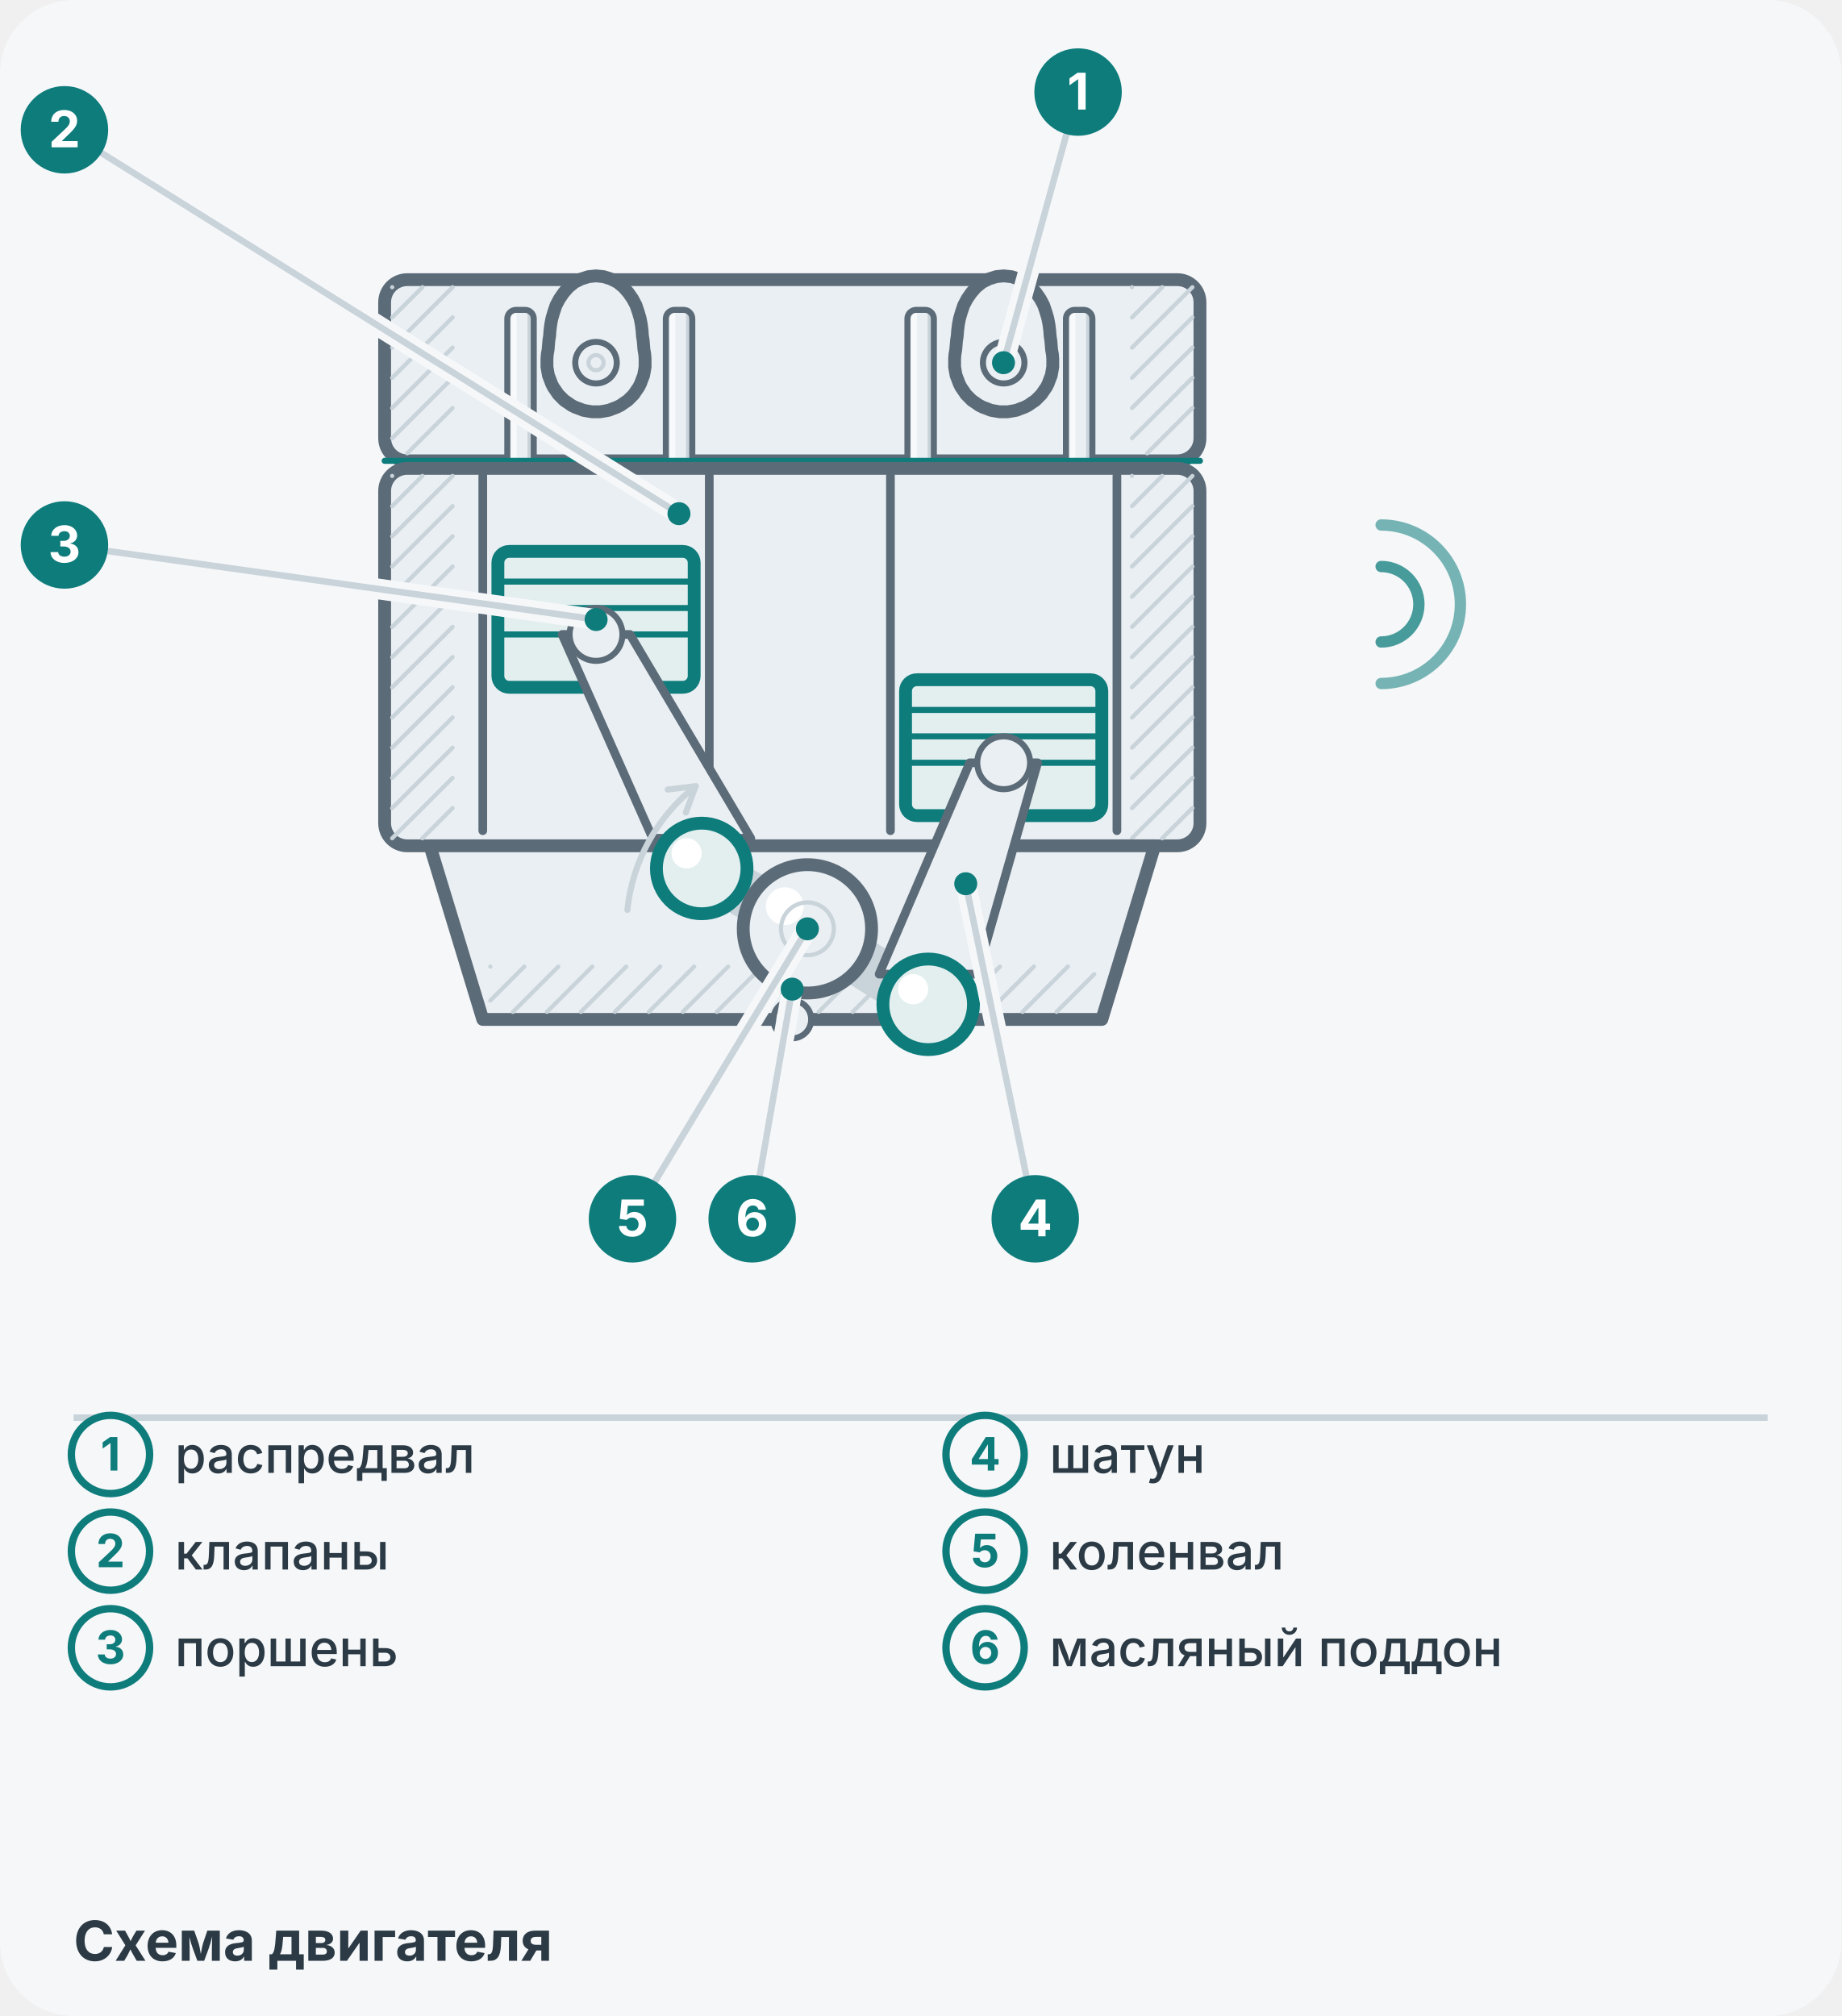
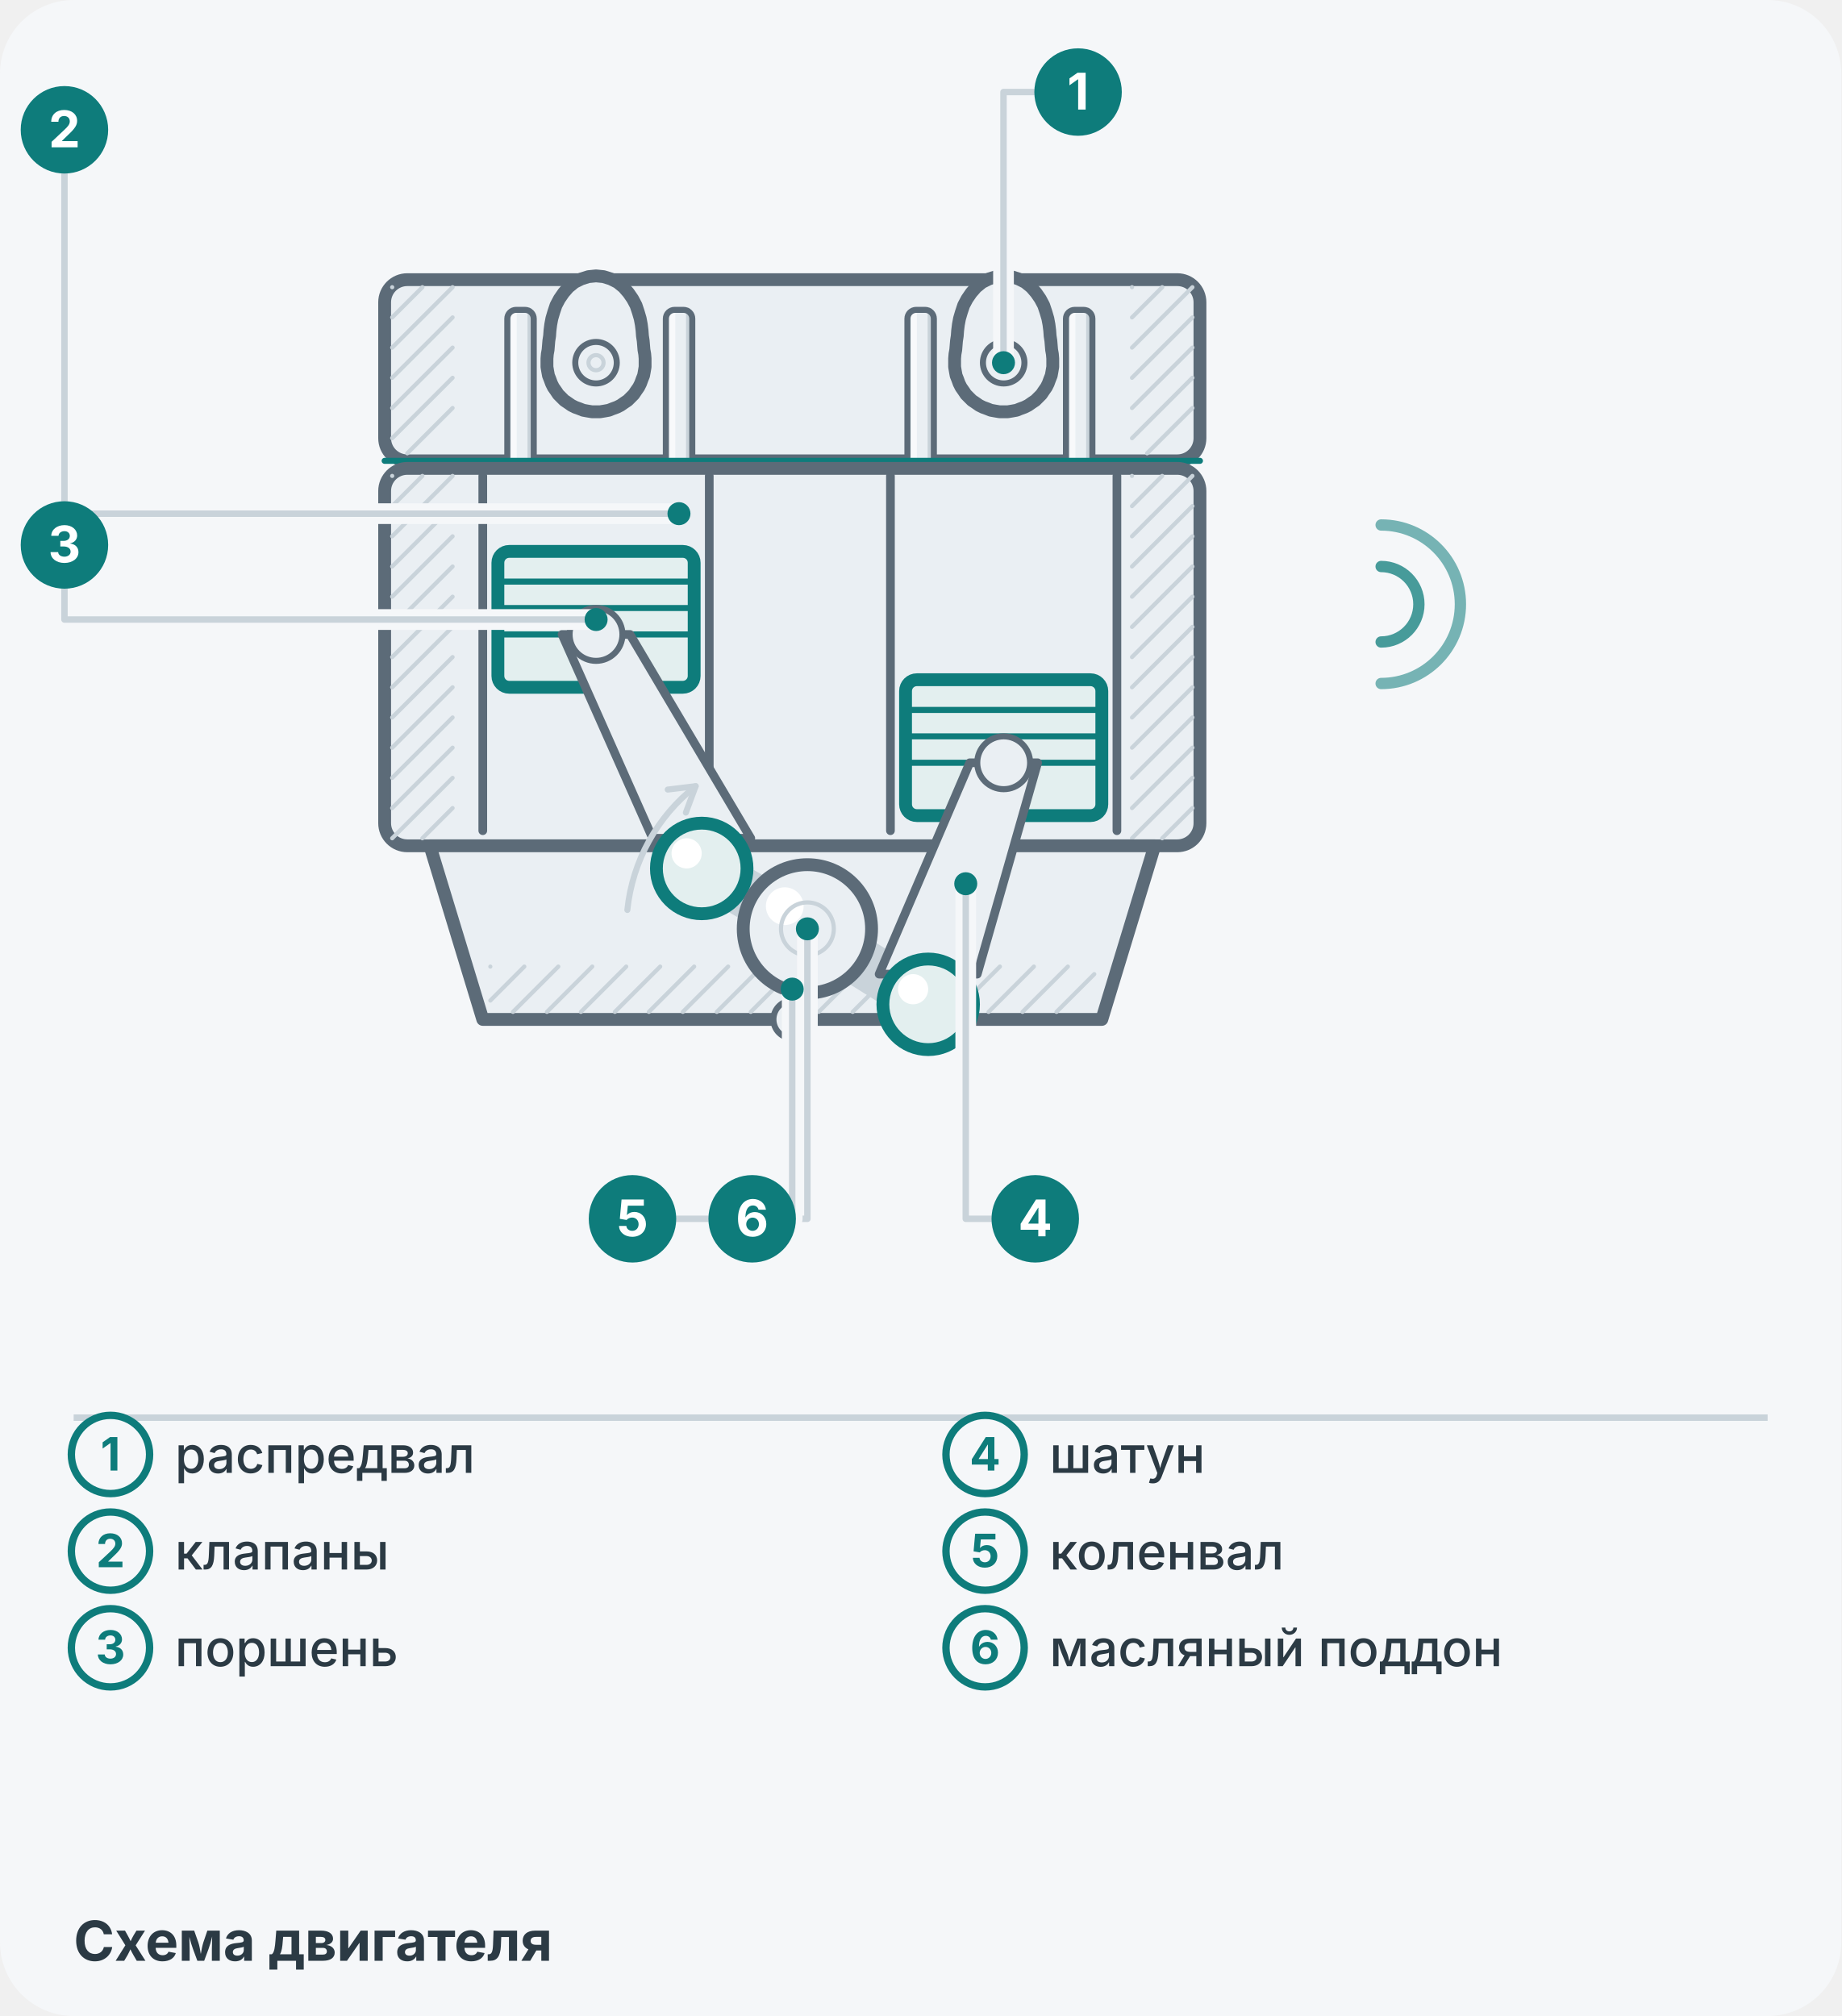
<svg xmlns="http://www.w3.org/2000/svg" viewBox="0 0 400 438" role="img" aria-label="Схема двигателя">
  <defs>
    <pattern id="mRub" width="7" height="7" patternUnits="userSpaceOnUse">
      <path d="M0 7 L7 0 M-1 1 L1 -1 M6 8 L8 6" stroke="#C9D3DA" stroke-width="1" />
      <path d="M0 0 L7 7 M-1 6 L1 8 M6 -1 L8 1" stroke="#C9D3DA" stroke-width="1" />
    </pattern>
    <pattern id="mCer" width="8" height="8" patternUnits="userSpaceOnUse">
      <circle cx="2" cy="2" r="1.2" fill="#C9D3DA" />
      <circle cx="6" cy="6" r="1.2" fill="#C9D3DA" />
    </pattern>
    <pattern id="mFric" width="6" height="6" patternUnits="userSpaceOnUse">
      <circle cx="1.5" cy="1.5" r="0.9" fill="#0E7C7B" opacity="0.55" />
      <circle cx="4.5" cy="4.5" r="0.9" fill="#0E7C7B" opacity="0.55" />
      <circle cx="4.5" cy="1.5" r="0.6" fill="#0E7C7B" opacity="0.35" />
    </pattern>
    <pattern id="mMet" width="6" height="6" patternUnits="userSpaceOnUse" patternTransform="rotate(45)">
      <path d="M0 0 V6" stroke="#C9D3DA" stroke-width="1" />
    </pattern>
  </defs>
  <rect width="400" height="438" rx="16" fill="#F5F7F9" />
  <g id="hl" />
  <g transform="translate(36,46) scale(0.82)">
    <g fill="none" stroke-linecap="round" stroke-linejoin="round">
      <rect x="58.0" y="18.0" width="216.0" height="48.0" rx="6" stroke="#5C6B78" stroke-width="3.4" fill="#EAEFF3" />
      <path d="M 60.0 20.0 L 60.0 20.0" stroke="#C9D3DA" stroke-width="1.1" />
      <path d="M 68.0 20.0 L 60.0 28.0" stroke="#C9D3DA" stroke-width="1.1" />
      <path d="M 76.0 20.0 L 60.0 36.0" stroke="#C9D3DA" stroke-width="1.1" />
      <path d="M 76.0 28.0 L 60.0 44.0" stroke="#C9D3DA" stroke-width="1.1" />
      <path d="M 76.0 36.0 L 60.0 52.0" stroke="#C9D3DA" stroke-width="1.1" />
      <path d="M 76.0 44.0 L 60.0 60.0" stroke="#C9D3DA" stroke-width="1.1" />
      <path d="M 76.0 52.0 L 64.0 64.0" stroke="#C9D3DA" stroke-width="1.1" />
      <path d="M 256.0 20.0 L 256.0 20.0" stroke="#C9D3DA" stroke-width="1.1" />
      <path d="M 264.0 20.0 L 256.0 28.0" stroke="#C9D3DA" stroke-width="1.1" />
      <path d="M 272.0 20.0 L 256.0 36.0" stroke="#C9D3DA" stroke-width="1.1" />
      <path d="M 272.0 28.0 L 256.0 44.0" stroke="#C9D3DA" stroke-width="1.1" />
      <path d="M 272.0 36.0 L 256.0 52.0" stroke="#C9D3DA" stroke-width="1.1" />
      <path d="M 272.0 44.0 L 256.0 60.0" stroke="#C9D3DA" stroke-width="1.1" />
      <path d="M 272.0 52.0 L 260.0 64.0" stroke="#C9D3DA" stroke-width="1.1" />
      <path d="M 127.0 40.0 L 127.0 41.1 L 126.8 42.3 L 126.6 43.4 L 126.2 44.4 L 125.8 45.5 L 125.3 46.5 L 124.6 47.5 L 124.0 48.4 L 123.2 49.2 L 122.4 50.0 L 121.5 50.6 L 120.5 51.3 L 119.5 51.8 L 118.4 52.2 L 117.4 52.6 L 116.3 52.8 L 115.1 53.0 L 114.0 53.0 L 112.9 53.0 L 111.7 52.8 L 110.6 52.6 L 109.6 52.2 L 108.5 51.8 L 107.5 51.3 L 106.5 50.6 L 105.6 50.0 L 104.8 49.2 L 104.0 48.4 L 103.4 47.5 L 102.7 46.5 L 102.2 45.5 L 101.8 44.4 L 101.4 43.4 L 101.2 42.3 L 101.0 41.1 L 101.0 40.0 L 101.0 38.9 L 101.1 37.7 L 101.3 36.6 L 101.4 35.4 L 101.5 34.2 L 101.7 32.9 L 101.8 31.5 L 102.0 29.9 L 102.3 28.3 L 102.8 26.6 L 103.4 24.8 L 104.3 23.1 L 105.4 21.5 L 106.7 20.0 L 108.3 18.7 L 110.1 17.8 L 112.0 17.2 L 114.0 17.0 L 116.0 17.2 L 117.9 17.8 L 119.7 18.7 L 121.3 20.0 L 122.6 21.5 L 123.7 23.1 L 124.6 24.8 L 125.2 26.6 L 125.7 28.3 L 126.0 29.9 L 126.2 31.5 L 126.3 32.9 L 126.5 34.2 L 126.6 35.4 L 126.7 36.6 L 126.9 37.7 L 127.0 38.9 L 127.0 40.0 Z" stroke="none" stroke-width="0" fill="#EAEFF3" />
      <path d="M 127.0 40.0 L 127.0 41.1 L 126.8 42.3 L 126.6 43.4 L 126.2 44.4 L 125.8 45.5 L 125.3 46.5 L 124.6 47.5 L 124.0 48.4 L 123.2 49.2 L 122.4 50.0 L 121.5 50.6 L 120.5 51.3 L 119.5 51.8 L 118.4 52.2 L 117.4 52.6 L 116.3 52.8 L 115.1 53.0 L 114.0 53.0 L 112.9 53.0 L 111.7 52.8 L 110.6 52.6 L 109.6 52.2 L 108.5 51.8 L 107.5 51.3 L 106.5 50.6 L 105.6 50.0 L 104.8 49.2 L 104.0 48.4 L 103.4 47.5 L 102.7 46.5 L 102.2 45.5 L 101.8 44.4 L 101.4 43.4 L 101.2 42.3 L 101.0 41.1 L 101.0 40.0 L 101.0 38.9 L 101.1 37.7 L 101.3 36.6 L 101.4 35.4 L 101.5 34.2 L 101.7 32.9 L 101.8 31.5 L 102.0 29.9 L 102.3 28.3 L 102.8 26.6 L 103.4 24.8 L 104.3 23.1 L 105.4 21.5 L 106.7 20.0 L 108.3 18.7 L 110.1 17.8 L 112.0 17.2 L 114.0 17.0 L 116.0 17.2 L 117.9 17.8 L 119.7 18.7 L 121.3 20.0 L 122.6 21.5 L 123.7 23.1 L 124.6 24.8 L 125.2 26.6 L 125.7 28.3 L 126.0 29.9 L 126.2 31.5 L 126.3 32.9 L 126.5 34.2 L 126.6 35.4 L 126.7 36.6 L 126.9 37.7 L 127.0 38.9 L 127.0 40.0 Z" stroke="#5C6B78" stroke-width="3.4" fill="none" />
      <circle cx="114.0" cy="40.0" r="5.5" stroke="#5C6B78" stroke-width="1.6" fill="#EAEFF3" />
      <circle cx="114.0" cy="40.0" r="2.0" stroke="#C9D3DA" stroke-width="1.1" fill="none" />
      <path d="M 235.0 40.0 L 235.0 41.1 L 234.8 42.3 L 234.6 43.4 L 234.2 44.4 L 233.8 45.5 L 233.3 46.5 L 232.6 47.5 L 232.0 48.4 L 231.2 49.2 L 230.4 50.0 L 229.5 50.6 L 228.5 51.3 L 227.5 51.8 L 226.4 52.2 L 225.4 52.6 L 224.3 52.8 L 223.1 53.0 L 222.0 53.0 L 220.9 53.0 L 219.7 52.8 L 218.6 52.6 L 217.6 52.2 L 216.5 51.8 L 215.5 51.3 L 214.5 50.6 L 213.6 50.0 L 212.8 49.2 L 212.0 48.4 L 211.4 47.5 L 210.7 46.5 L 210.2 45.5 L 209.8 44.4 L 209.4 43.4 L 209.2 42.3 L 209.0 41.1 L 209.0 40.0 L 209.0 38.9 L 209.1 37.7 L 209.3 36.6 L 209.4 35.4 L 209.5 34.2 L 209.7 32.9 L 209.8 31.5 L 210.0 29.9 L 210.3 28.3 L 210.8 26.6 L 211.4 24.8 L 212.3 23.1 L 213.4 21.5 L 214.7 20.0 L 216.3 18.7 L 218.1 17.8 L 220.0 17.2 L 222.0 17.0 L 224.0 17.2 L 225.9 17.8 L 227.7 18.7 L 229.3 20.0 L 230.6 21.5 L 231.7 23.1 L 232.6 24.8 L 233.2 26.6 L 233.7 28.3 L 234.0 29.9 L 234.2 31.5 L 234.3 32.9 L 234.5 34.2 L 234.6 35.4 L 234.7 36.6 L 234.9 37.7 L 235.0 38.9 L 235.0 40.0 Z" stroke="none" stroke-width="0" fill="#EAEFF3" />
      <path d="M 235.0 40.0 L 235.0 41.1 L 234.8 42.3 L 234.6 43.4 L 234.2 44.4 L 233.8 45.5 L 233.3 46.5 L 232.6 47.5 L 232.0 48.4 L 231.2 49.2 L 230.4 50.0 L 229.5 50.6 L 228.5 51.3 L 227.5 51.8 L 226.4 52.2 L 225.4 52.6 L 224.3 52.8 L 223.1 53.0 L 222.0 53.0 L 220.9 53.0 L 219.7 52.8 L 218.6 52.6 L 217.6 52.2 L 216.5 51.8 L 215.5 51.3 L 214.5 50.6 L 213.6 50.0 L 212.8 49.2 L 212.0 48.4 L 211.4 47.5 L 210.7 46.5 L 210.2 45.5 L 209.8 44.4 L 209.4 43.4 L 209.2 42.3 L 209.0 41.1 L 209.0 40.0 L 209.0 38.9 L 209.1 37.7 L 209.3 36.6 L 209.4 35.4 L 209.5 34.2 L 209.7 32.9 L 209.8 31.5 L 210.0 29.9 L 210.3 28.3 L 210.8 26.6 L 211.4 24.8 L 212.3 23.1 L 213.4 21.5 L 214.7 20.0 L 216.3 18.7 L 218.1 17.8 L 220.0 17.2 L 222.0 17.0 L 224.0 17.2 L 225.9 17.8 L 227.7 18.7 L 229.3 20.0 L 230.6 21.5 L 231.7 23.1 L 232.6 24.8 L 233.2 26.6 L 233.7 28.3 L 234.0 29.9 L 234.2 31.5 L 234.3 32.9 L 234.5 34.2 L 234.6 35.4 L 234.7 36.6 L 234.9 37.7 L 235.0 38.9 L 235.0 40.0 Z" stroke="#5C6B78" stroke-width="3.4" fill="none" />
      <circle cx="222.0" cy="40.0" r="5.5" stroke="#5C6B78" stroke-width="1.6" fill="#EAEFF3" />
      <circle cx="222.0" cy="40.0" r="2.0" stroke="#C9D3DA" stroke-width="1.1" fill="none" />
      <rect x="90.5" y="26.0" width="7.0" height="50.0" rx="2.333" stroke="none" stroke-width="0" fill="#EAEFF3" />
      <rect x="91.5" y="26.0" width="1.5" height="50.0" fill="#FFFFFF" opacity="0.65" />
      <path d="M 96.4 26.0 L 96.4 76.0" stroke="#C9D3DA" stroke-width="1.1" />
      <rect x="90.5" y="26.0" width="7.0" height="50.0" rx="2.333" stroke="#5C6B78" stroke-width="1.6" fill="none" />
      <path d="M 81.0 76.0 L 107.0 76.0 L 103.0 86.0 L 85.0 86.0 Z" stroke="#5C6B78" stroke-width="2.3" fill="#EAEFF3" />
      <path d="M 81.0 76.0 L 85.0 86.0" stroke="#C9D3DA" stroke-width="1.1" />
      <path d="M 74.0 86.0 L 85.0 86.0" stroke="#5C6B78" stroke-width="1.1" />
      <path d="M 103.0 86.0 L 114.0 86.0" stroke="#5C6B78" stroke-width="1.1" />
      <rect x="132.5" y="26.0" width="7.0" height="50.0" rx="2.333" stroke="none" stroke-width="0" fill="#EAEFF3" />
      <rect x="133.5" y="26.0" width="1.5" height="50.0" fill="#FFFFFF" opacity="0.65" />
      <path d="M 138.4 26.0 L 138.4 76.0" stroke="#C9D3DA" stroke-width="1.1" />
      <rect x="132.5" y="26.0" width="7.0" height="50.0" rx="2.333" stroke="#5C6B78" stroke-width="1.6" fill="none" />
      <path d="M 123.0 76.0 L 149.0 76.0 L 145.0 86.0 L 127.0 86.0 Z" stroke="#5C6B78" stroke-width="2.3" fill="#EAEFF3" />
      <path d="M 123.0 76.0 L 127.0 86.0" stroke="#C9D3DA" stroke-width="1.1" />
      <path d="M 116.0 86.0 L 127.0 86.0" stroke="#5C6B78" stroke-width="1.1" />
      <path d="M 145.0 86.0 L 156.0 86.0" stroke="#5C6B78" stroke-width="1.1" />
      <rect x="196.5" y="26.0" width="7.0" height="50.0" rx="2.333" stroke="none" stroke-width="0" fill="#EAEFF3" />
      <rect x="197.5" y="26.0" width="1.5" height="50.0" fill="#FFFFFF" opacity="0.65" />
      <path d="M 202.4 26.0 L 202.4 76.0" stroke="#C9D3DA" stroke-width="1.1" />
      <rect x="196.5" y="26.0" width="7.0" height="50.0" rx="2.333" stroke="#5C6B78" stroke-width="1.6" fill="none" />
      <path d="M 187.0 76.0 L 213.0 76.0 L 209.0 86.0 L 191.0 86.0 Z" stroke="#5C6B78" stroke-width="2.3" fill="#EAEFF3" />
      <path d="M 187.0 76.0 L 191.0 86.0" stroke="#C9D3DA" stroke-width="1.1" />
      <path d="M 180.0 86.0 L 191.0 86.0" stroke="#5C6B78" stroke-width="1.1" />
      <path d="M 209.0 86.0 L 220.0 86.0" stroke="#5C6B78" stroke-width="1.1" />
      <rect x="238.5" y="26.0" width="7.0" height="50.0" rx="2.333" stroke="none" stroke-width="0" fill="#EAEFF3" />
      <rect x="239.5" y="26.0" width="1.5" height="50.0" fill="#FFFFFF" opacity="0.65" />
      <path d="M 244.4 26.0 L 244.4 76.0" stroke="#C9D3DA" stroke-width="1.1" />
      <rect x="238.5" y="26.0" width="7.0" height="50.0" rx="2.333" stroke="#5C6B78" stroke-width="1.6" fill="none" />
      <path d="M 229.0 76.0 L 255.0 76.0 L 251.0 86.0 L 233.0 86.0 Z" stroke="#5C6B78" stroke-width="2.3" fill="#EAEFF3" />
      <path d="M 229.0 76.0 L 233.0 86.0" stroke="#C9D3DA" stroke-width="1.1" />
      <path d="M 222.0 86.0 L 233.0 86.0" stroke="#5C6B78" stroke-width="1.1" />
      <path d="M 251.0 86.0 L 262.0 86.0" stroke="#5C6B78" stroke-width="1.1" />
      <path d="M 58.0 66.0 L 274.0 66.0" stroke="#0E7C7B" stroke-width="1.6" />
      <rect x="58.0" y="68.0" width="216.0" height="100.0" rx="6" stroke="#5C6B78" stroke-width="3.4" fill="#EAEFF3" />
      <path d="M 60.0 70.0 L 60.0 70.0" stroke="#C9D3DA" stroke-width="1.1" />
      <path d="M 68.0 70.0 L 60.0 78.0" stroke="#C9D3DA" stroke-width="1.1" />
      <path d="M 76.0 70.0 L 60.0 86.0" stroke="#C9D3DA" stroke-width="1.1" />
      <path d="M 76.0 78.0 L 60.0 94.0" stroke="#C9D3DA" stroke-width="1.1" />
      <path d="M 76.0 86.0 L 60.0 102.0" stroke="#C9D3DA" stroke-width="1.1" />
      <path d="M 76.0 94.0 L 60.0 110.0" stroke="#C9D3DA" stroke-width="1.1" />
      <path d="M 76.0 102.0 L 60.0 118.0" stroke="#C9D3DA" stroke-width="1.1" />
      <path d="M 76.0 110.0 L 60.0 126.0" stroke="#C9D3DA" stroke-width="1.1" />
      <path d="M 76.0 118.0 L 60.0 134.0" stroke="#C9D3DA" stroke-width="1.1" />
      <path d="M 76.0 126.0 L 60.0 142.0" stroke="#C9D3DA" stroke-width="1.1" />
      <path d="M 76.0 134.0 L 60.0 150.0" stroke="#C9D3DA" stroke-width="1.1" />
      <path d="M 76.0 142.0 L 60.0 158.0" stroke="#C9D3DA" stroke-width="1.1" />
      <path d="M 76.0 150.0 L 60.0 166.0" stroke="#C9D3DA" stroke-width="1.1" />
      <path d="M 76.0 158.0 L 68.0 166.0" stroke="#C9D3DA" stroke-width="1.1" />
      <path d="M 256.0 70.0 L 256.0 70.0" stroke="#C9D3DA" stroke-width="1.1" />
      <path d="M 264.0 70.0 L 256.0 78.0" stroke="#C9D3DA" stroke-width="1.1" />
      <path d="M 272.0 70.0 L 256.0 86.0" stroke="#C9D3DA" stroke-width="1.1" />
      <path d="M 272.0 78.0 L 256.0 94.0" stroke="#C9D3DA" stroke-width="1.1" />
      <path d="M 272.0 86.0 L 256.0 102.0" stroke="#C9D3DA" stroke-width="1.1" />
      <path d="M 272.0 94.0 L 256.0 110.0" stroke="#C9D3DA" stroke-width="1.1" />
      <path d="M 272.0 102.0 L 256.0 118.0" stroke="#C9D3DA" stroke-width="1.1" />
      <path d="M 272.0 110.0 L 256.0 126.0" stroke="#C9D3DA" stroke-width="1.1" />
      <path d="M 272.0 118.0 L 256.0 134.0" stroke="#C9D3DA" stroke-width="1.1" />
      <path d="M 272.0 126.0 L 256.0 142.0" stroke="#C9D3DA" stroke-width="1.1" />
      <path d="M 272.0 134.0 L 256.0 150.0" stroke="#C9D3DA" stroke-width="1.1" />
      <path d="M 272.0 142.0 L 256.0 158.0" stroke="#C9D3DA" stroke-width="1.1" />
      <path d="M 272.0 150.0 L 256.0 166.0" stroke="#C9D3DA" stroke-width="1.1" />
      <path d="M 272.0 158.0 L 264.0 166.0" stroke="#C9D3DA" stroke-width="1.1" />
      <path d="M 84.0 70.0 L 84.0 164.0" stroke="#5C6B78" stroke-width="2.3" />
      <path d="M 144.0 70.0 L 144.0 164.0" stroke="#5C6B78" stroke-width="2.3" />
      <path d="M 192.0 70.0 L 192.0 164.0" stroke="#5C6B78" stroke-width="2.3" />
      <path d="M 252.0 70.0 L 252.0 164.0" stroke="#5C6B78" stroke-width="2.3" />
      <rect x="88.0" y="90.0" width="52.0" height="36.0" rx="3" stroke="#0E7C7B" stroke-width="3.4" fill="#E3EFEF" />
      <path d="M 88.0 98.0 L 140.0 98.0" stroke="#0E7C7B" stroke-width="1.6" />
      <path d="M 88.0 105.0 L 140.0 105.0" stroke="#0E7C7B" stroke-width="1.6" />
      <path d="M 88.0 112.0 L 140.0 112.0" stroke="#0E7C7B" stroke-width="1.6" />
      <rect x="196.0" y="124.0" width="52.0" height="36.0" rx="3" stroke="#0E7C7B" stroke-width="3.4" fill="#E3EFEF" />
      <path d="M 196.0 132.0 L 248.0 132.0" stroke="#0E7C7B" stroke-width="1.6" />
      <path d="M 196.0 139.0 L 248.0 139.0" stroke="#0E7C7B" stroke-width="1.6" />
      <path d="M 196.0 146.0 L 248.0 146.0" stroke="#0E7C7B" stroke-width="1.6" />
      <path d="M 70.0 168.0 L 262.0 168.0 L 248.0 214.0 L 84.0 214.0 Z" stroke="#5C6B78" stroke-width="3.4" fill="#EAEFF3" />
      <path d="M 86.0 200.0 L 86.0 200.0" stroke="#C9D3DA" stroke-width="1.1" />
      <path d="M 95.0 200.0 L 86.0 209.0" stroke="#C9D3DA" stroke-width="1.1" />
      <path d="M 104.0 200.0 L 92.0 212.0" stroke="#C9D3DA" stroke-width="1.1" />
      <path d="M 113.0 200.0 L 101.0 212.0" stroke="#C9D3DA" stroke-width="1.1" />
      <path d="M 122.0 200.0 L 110.0 212.0" stroke="#C9D3DA" stroke-width="1.1" />
      <path d="M 131.0 200.0 L 119.0 212.0" stroke="#C9D3DA" stroke-width="1.1" />
      <path d="M 140.0 200.0 L 128.0 212.0" stroke="#C9D3DA" stroke-width="1.1" />
      <path d="M 149.0 200.0 L 137.0 212.0" stroke="#C9D3DA" stroke-width="1.1" />
      <path d="M 158.0 200.0 L 146.0 212.0" stroke="#C9D3DA" stroke-width="1.1" />
      <path d="M 167.0 200.0 L 155.0 212.0" stroke="#C9D3DA" stroke-width="1.1" />
      <path d="M 176.0 200.0 L 164.0 212.0" stroke="#C9D3DA" stroke-width="1.1" />
      <path d="M 185.0 200.0 L 173.0 212.0" stroke="#C9D3DA" stroke-width="1.1" />
      <path d="M 194.0 200.0 L 182.0 212.0" stroke="#C9D3DA" stroke-width="1.1" />
      <path d="M 203.0 200.0 L 191.0 212.0" stroke="#C9D3DA" stroke-width="1.1" />
      <path d="M 212.0 200.0 L 200.0 212.0" stroke="#C9D3DA" stroke-width="1.1" />
      <path d="M 221.0 200.0 L 209.0 212.0" stroke="#C9D3DA" stroke-width="1.1" />
      <path d="M 230.0 200.0 L 218.0 212.0" stroke="#C9D3DA" stroke-width="1.1" />
      <path d="M 239.0 200.0 L 227.0 212.0" stroke="#C9D3DA" stroke-width="1.1" />
      <path d="M 246.0 202.0 L 236.0 212.0" stroke="#C9D3DA" stroke-width="1.1" />
      <circle cx="166.0" cy="214.0" r="5.0" stroke="#5C6B78" stroke-width="1.6" fill="#EAEFF3" />
      <path d="M 170.0 190.0 L 142.0 174.0" stroke="#C9D3DA" stroke-width="13" />
      <path d="M 170.0 190.0 L 202.0 210.0" stroke="#C9D3DA" stroke-width="13" />
      <path d="M 105.0 112.0 L 123.0 112.0 L 155.0 166.0 L 129.0 166.0 Z" stroke="#5C6B78" stroke-width="2.3" fill="#EAEFF3" />
      <path d="M 213.0 146.0 L 231.0 146.0 L 215.0 202.0 L 189.0 202.0 Z" stroke="#5C6B78" stroke-width="2.3" fill="#EAEFF3" />
      <circle cx="114.0" cy="112.0" r="7.0" stroke="#5C6B78" stroke-width="1.6" fill="#EAEFF3" />
      <circle cx="222.0" cy="146.0" r="7.0" stroke="#5C6B78" stroke-width="1.6" fill="#EAEFF3" />
      <circle cx="142.0" cy="174.0" r="12.0" stroke="#0E7C7B" stroke-width="3.4" fill="#E3EFEF" />
      <circle cx="138.0" cy="170.0" r="4.0" stroke="none" stroke-width="0" fill="#FFFFFF" />
      <circle cx="202.0" cy="210.0" r="12.0" stroke="#0E7C7B" stroke-width="3.4" fill="#E3EFEF" />
      <circle cx="198.0" cy="206.0" r="4.0" stroke="none" stroke-width="0" fill="#FFFFFF" />
      <circle cx="170.0" cy="190.0" r="17.0" stroke="#5C6B78" stroke-width="3.4" fill="#EAEFF3" />
      <circle cx="164.0" cy="184.0" r="5.0" stroke="none" stroke-width="0" fill="#FFFFFF" />
      <circle cx="170.0" cy="190.0" r="7.0" stroke="#C9D3DA" stroke-width="1.1" fill="none" />
      <path d="M 122.3 185.0 A 48.0 48.0 0 0 1 140.4 152.2" stroke="#C9D3DA" stroke-width="1.6" fill="none" />
      <path d="M 137.8 159.2 L 140.4 152.2 L 133.0 153.1" stroke="#C9D3DA" stroke-width="1.6" fill="none" />
      <path d="M 322 94 A 10 10 0 0 1 322 114" stroke="#0E7C7B" stroke-width="3" opacity="0.75" />
      <path d="M 322 83 A 21 21 0 0 1 322 125" stroke="#0E7C7B" stroke-width="3" opacity="0.55" />
    </g>
  </g>
  <g fill="none" stroke-linecap="round" stroke-linejoin="round">
-     <path d="M 218.0 78.8 L 234.2 20.0" stroke="#F5F7F9" stroke-width="4.5" fill="none" />
-     <path d="M 218.0 78.8 L 234.2 20.0" stroke="#C9D3DA" stroke-width="1.4" fill="none" />
+     <path d="M 234.2 20.0 L 218.0 20.0 L 218.0 78.8" stroke="#F5F7F9" stroke-width="4.5" fill="none" />
+     <path d="M 234.2 20.0 L 218.0 20.0 L 218.0 78.8" stroke="#C9D3DA" stroke-width="1.4" fill="none" />
    <circle cx="218.0" cy="78.8" r="2.5" fill="#0E7C7B" />
    <circle cx="234.2" cy="20.0" r="9.5" fill="#0E7C7B" />
    <text x="234.2" y="23.8" font-family="Manrope, Inter, system-ui, -apple-system, Segoe UI, sans-serif" font-size="11" font-weight="700" fill="#FFFFFF" text-anchor="middle">1</text>
-     <path d="M 147.5 111.6 L 14.0 28.2" stroke="#F5F7F9" stroke-width="4.5" fill="none" />
-     <path d="M 147.5 111.6 L 14.0 28.2" stroke="#C9D3DA" stroke-width="1.4" fill="none" />
+     <path d="M 14.0 28.2 L 14.0 111.6 L 147.5 111.6" stroke="#F5F7F9" stroke-width="4.5" fill="none" />
+     <path d="M 14.0 28.2 L 14.0 111.6 L 147.5 111.6" stroke="#C9D3DA" stroke-width="1.4" fill="none" />
    <circle cx="147.5" cy="111.6" r="2.5" fill="#0E7C7B" />
    <circle cx="14.0" cy="28.2" r="9.5" fill="#0E7C7B" />
    <text x="14.0" y="32.0" font-family="Manrope, Inter, system-ui, -apple-system, Segoe UI, sans-serif" font-size="11" font-weight="700" fill="#FFFFFF" text-anchor="middle">2</text>
-     <path d="M 129.5 134.6 L 14.0 118.4" stroke="#F5F7F9" stroke-width="4.5" fill="none" />
-     <path d="M 129.5 134.6 L 14.0 118.4" stroke="#C9D3DA" stroke-width="1.4" fill="none" />
+     <path d="M 14.0 118.4 L 14.0 134.6 L 129.5 134.6" stroke="#F5F7F9" stroke-width="4.5" fill="none" />
+     <path d="M 14.0 118.4 L 14.0 134.6 L 129.5 134.6" stroke="#C9D3DA" stroke-width="1.4" fill="none" />
    <circle cx="129.5" cy="134.6" r="2.5" fill="#0E7C7B" />
    <circle cx="14.0" cy="118.4" r="9.5" fill="#0E7C7B" />
    <text x="14.0" y="122.2" font-family="Manrope, Inter, system-ui, -apple-system, Segoe UI, sans-serif" font-size="11" font-weight="700" fill="#FFFFFF" text-anchor="middle">3</text>
-     <path d="M 209.8 192.0 L 224.9 264.8" stroke="#F5F7F9" stroke-width="4.5" fill="none" />
-     <path d="M 209.8 192.0 L 224.9 264.8" stroke="#C9D3DA" stroke-width="1.4" fill="none" />
+     <path d="M 224.9 264.8 L 209.8 264.8 L 209.8 192.0" stroke="#F5F7F9" stroke-width="4.5" fill="none" />
+     <path d="M 224.9 264.8 L 209.8 264.8 L 209.8 192.0" stroke="#C9D3DA" stroke-width="1.4" fill="none" />
    <circle cx="209.8" cy="192.0" r="2.5" fill="#0E7C7B" />
    <circle cx="224.9" cy="264.8" r="9.5" fill="#0E7C7B" />
    <text x="224.9" y="268.6" font-family="Manrope, Inter, system-ui, -apple-system, Segoe UI, sans-serif" font-size="11" font-weight="700" fill="#FFFFFF" text-anchor="middle">4</text>
-     <path d="M 175.4 201.8 L 137.4 264.8" stroke="#F5F7F9" stroke-width="4.5" fill="none" />
-     <path d="M 175.4 201.8 L 137.4 264.8" stroke="#C9D3DA" stroke-width="1.4" fill="none" />
+     <path d="M 137.4 264.8 L 175.4 264.8 L 175.4 201.8" stroke="#F5F7F9" stroke-width="4.5" fill="none" />
+     <path d="M 137.4 264.8 L 175.4 264.8 L 175.4 201.8" stroke="#C9D3DA" stroke-width="1.4" fill="none" />
    <circle cx="175.4" cy="201.8" r="2.5" fill="#0E7C7B" />
    <circle cx="137.4" cy="264.8" r="9.5" fill="#0E7C7B" />
    <text x="137.4" y="268.6" font-family="Manrope, Inter, system-ui, -apple-system, Segoe UI, sans-serif" font-size="11" font-weight="700" fill="#FFFFFF" text-anchor="middle">5</text>
-     <path d="M 172.1 214.9 L 163.4 264.8" stroke="#F5F7F9" stroke-width="4.5" fill="none" />
-     <path d="M 172.1 214.9 L 163.4 264.8" stroke="#C9D3DA" stroke-width="1.4" fill="none" />
+     <path d="M 163.4 264.8 L 172.1 264.8 L 172.1 214.9" stroke="#F5F7F9" stroke-width="4.5" fill="none" />
+     <path d="M 163.4 264.8 L 172.1 264.8 L 172.1 214.9" stroke="#C9D3DA" stroke-width="1.4" fill="none" />
    <circle cx="172.1" cy="214.9" r="2.5" fill="#0E7C7B" />
    <circle cx="163.4" cy="264.8" r="9.5" fill="#0E7C7B" />
    <text x="163.4" y="268.6" font-family="Manrope, Inter, system-ui, -apple-system, Segoe UI, sans-serif" font-size="11" font-weight="700" fill="#FFFFFF" text-anchor="middle">6</text>
  </g>
  <path d="M 16 308 L 384 308" stroke="#C9D3DA" stroke-width="1.4" fill="none" />
  <g>
    <circle cx="24" cy="316" r="8.5" fill="#F5F7F9" stroke="#0E7C7B" stroke-width="1.6" />
    <text x="24.0" y="319.5" font-family="Manrope, Inter, system-ui, -apple-system, Segoe UI, sans-serif" font-size="10" font-weight="700" fill="#0E7C7B" text-anchor="middle">1</text>
    <text x="38.0" y="320.0" font-family="Manrope, Inter, system-ui, -apple-system, Segoe UI, sans-serif" font-size="11" font-weight="500" fill="#2B3A44" text-anchor="start">распредвал</text>
    <circle cx="24" cy="337" r="8.5" fill="#F5F7F9" stroke="#0E7C7B" stroke-width="1.6" />
    <text x="24.0" y="340.5" font-family="Manrope, Inter, system-ui, -apple-system, Segoe UI, sans-serif" font-size="10" font-weight="700" fill="#0E7C7B" text-anchor="middle">2</text>
    <text x="38.0" y="341.0" font-family="Manrope, Inter, system-ui, -apple-system, Segoe UI, sans-serif" font-size="11" font-weight="500" fill="#2B3A44" text-anchor="start">клапаны</text>
    <circle cx="24" cy="358" r="8.5" fill="#F5F7F9" stroke="#0E7C7B" stroke-width="1.6" />
    <text x="24.0" y="361.5" font-family="Manrope, Inter, system-ui, -apple-system, Segoe UI, sans-serif" font-size="10" font-weight="700" fill="#0E7C7B" text-anchor="middle">3</text>
    <text x="38.0" y="362.0" font-family="Manrope, Inter, system-ui, -apple-system, Segoe UI, sans-serif" font-size="11" font-weight="500" fill="#2B3A44" text-anchor="start">поршень</text>
    <circle cx="214" cy="316" r="8.5" fill="#F5F7F9" stroke="#0E7C7B" stroke-width="1.6" />
    <text x="214.0" y="319.5" font-family="Manrope, Inter, system-ui, -apple-system, Segoe UI, sans-serif" font-size="10" font-weight="700" fill="#0E7C7B" text-anchor="middle">4</text>
    <text x="228.0" y="320.0" font-family="Manrope, Inter, system-ui, -apple-system, Segoe UI, sans-serif" font-size="11" font-weight="500" fill="#2B3A44" text-anchor="start">шатун</text>
    <circle cx="214" cy="337" r="8.5" fill="#F5F7F9" stroke="#0E7C7B" stroke-width="1.6" />
    <text x="214.0" y="340.5" font-family="Manrope, Inter, system-ui, -apple-system, Segoe UI, sans-serif" font-size="10" font-weight="700" fill="#0E7C7B" text-anchor="middle">5</text>
    <text x="228.0" y="341.0" font-family="Manrope, Inter, system-ui, -apple-system, Segoe UI, sans-serif" font-size="11" font-weight="500" fill="#2B3A44" text-anchor="start">коленвал</text>
    <circle cx="214" cy="358" r="8.5" fill="#F5F7F9" stroke="#0E7C7B" stroke-width="1.6" />
    <text x="214.0" y="361.5" font-family="Manrope, Inter, system-ui, -apple-system, Segoe UI, sans-serif" font-size="10" font-weight="700" fill="#0E7C7B" text-anchor="middle">6</text>
    <text x="228.0" y="362.0" font-family="Manrope, Inter, system-ui, -apple-system, Segoe UI, sans-serif" font-size="11" font-weight="500" fill="#2B3A44" text-anchor="start">масляный поддон</text>
  </g>
  <text x="16.0" y="426.0" font-family="Manrope, Inter, system-ui, -apple-system, Segoe UI, sans-serif" font-size="12" font-weight="700" fill="#2B3A44" text-anchor="start">Схема двигателя</text>
</svg>
